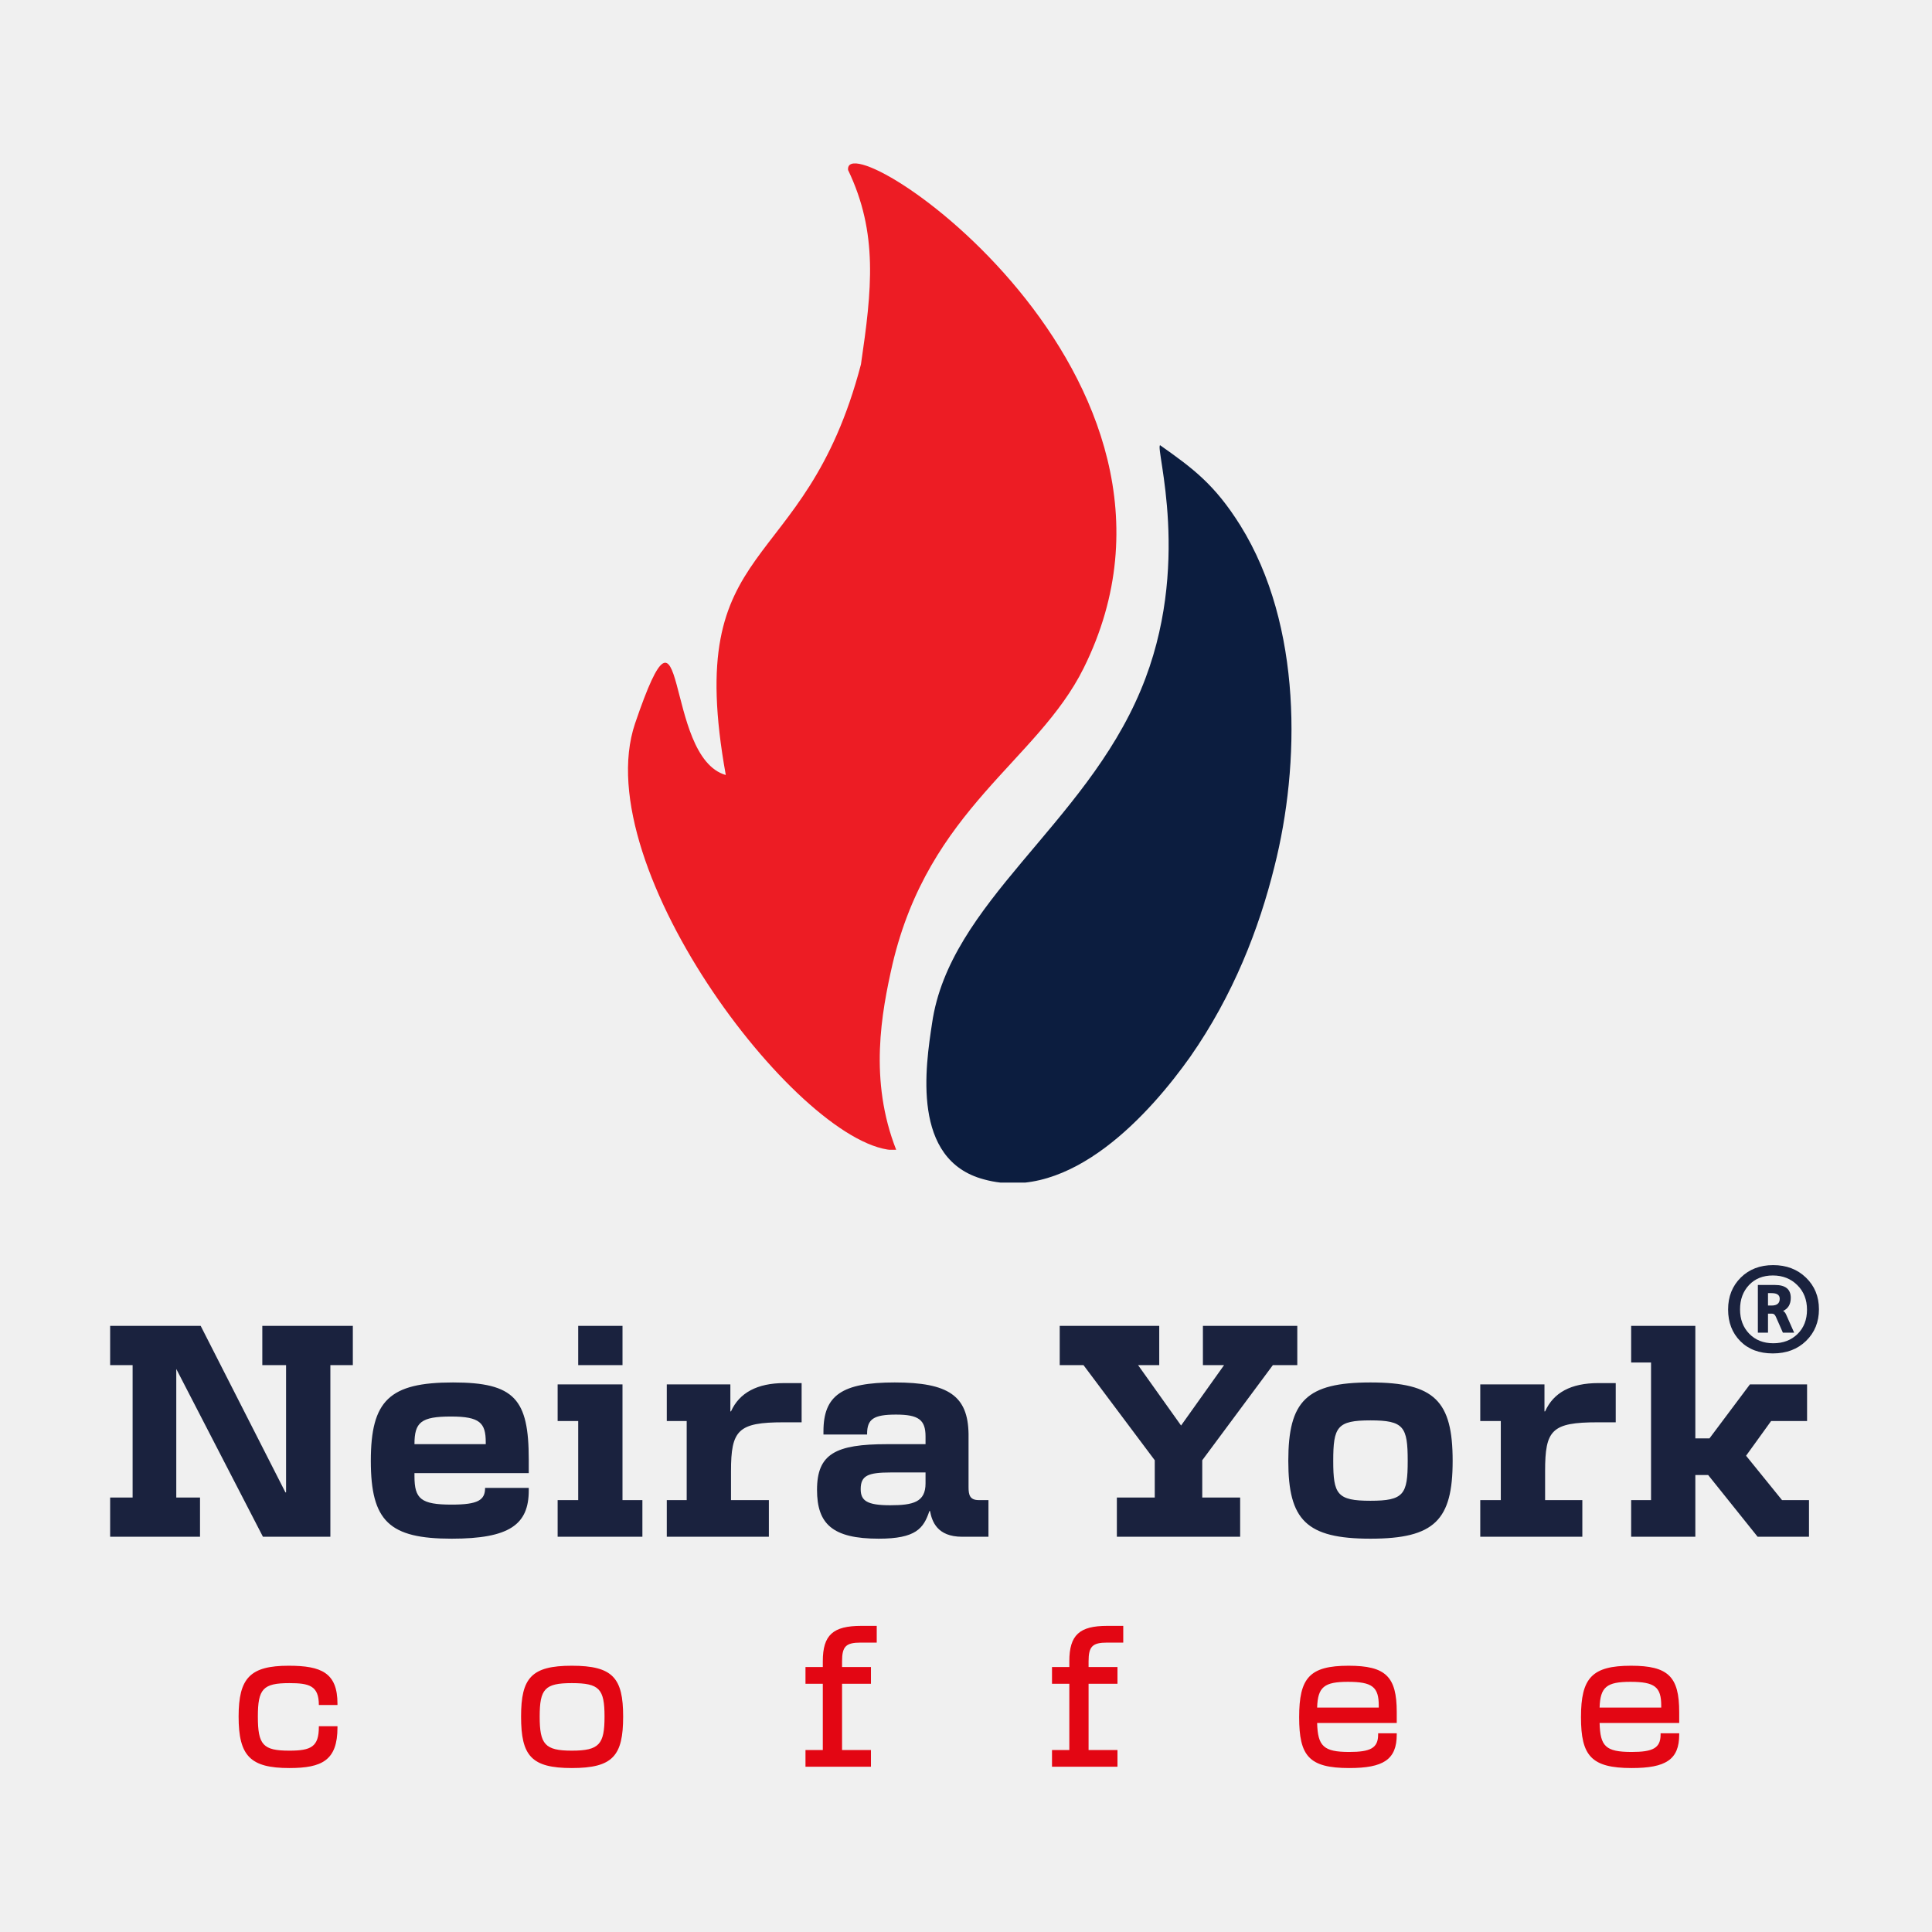
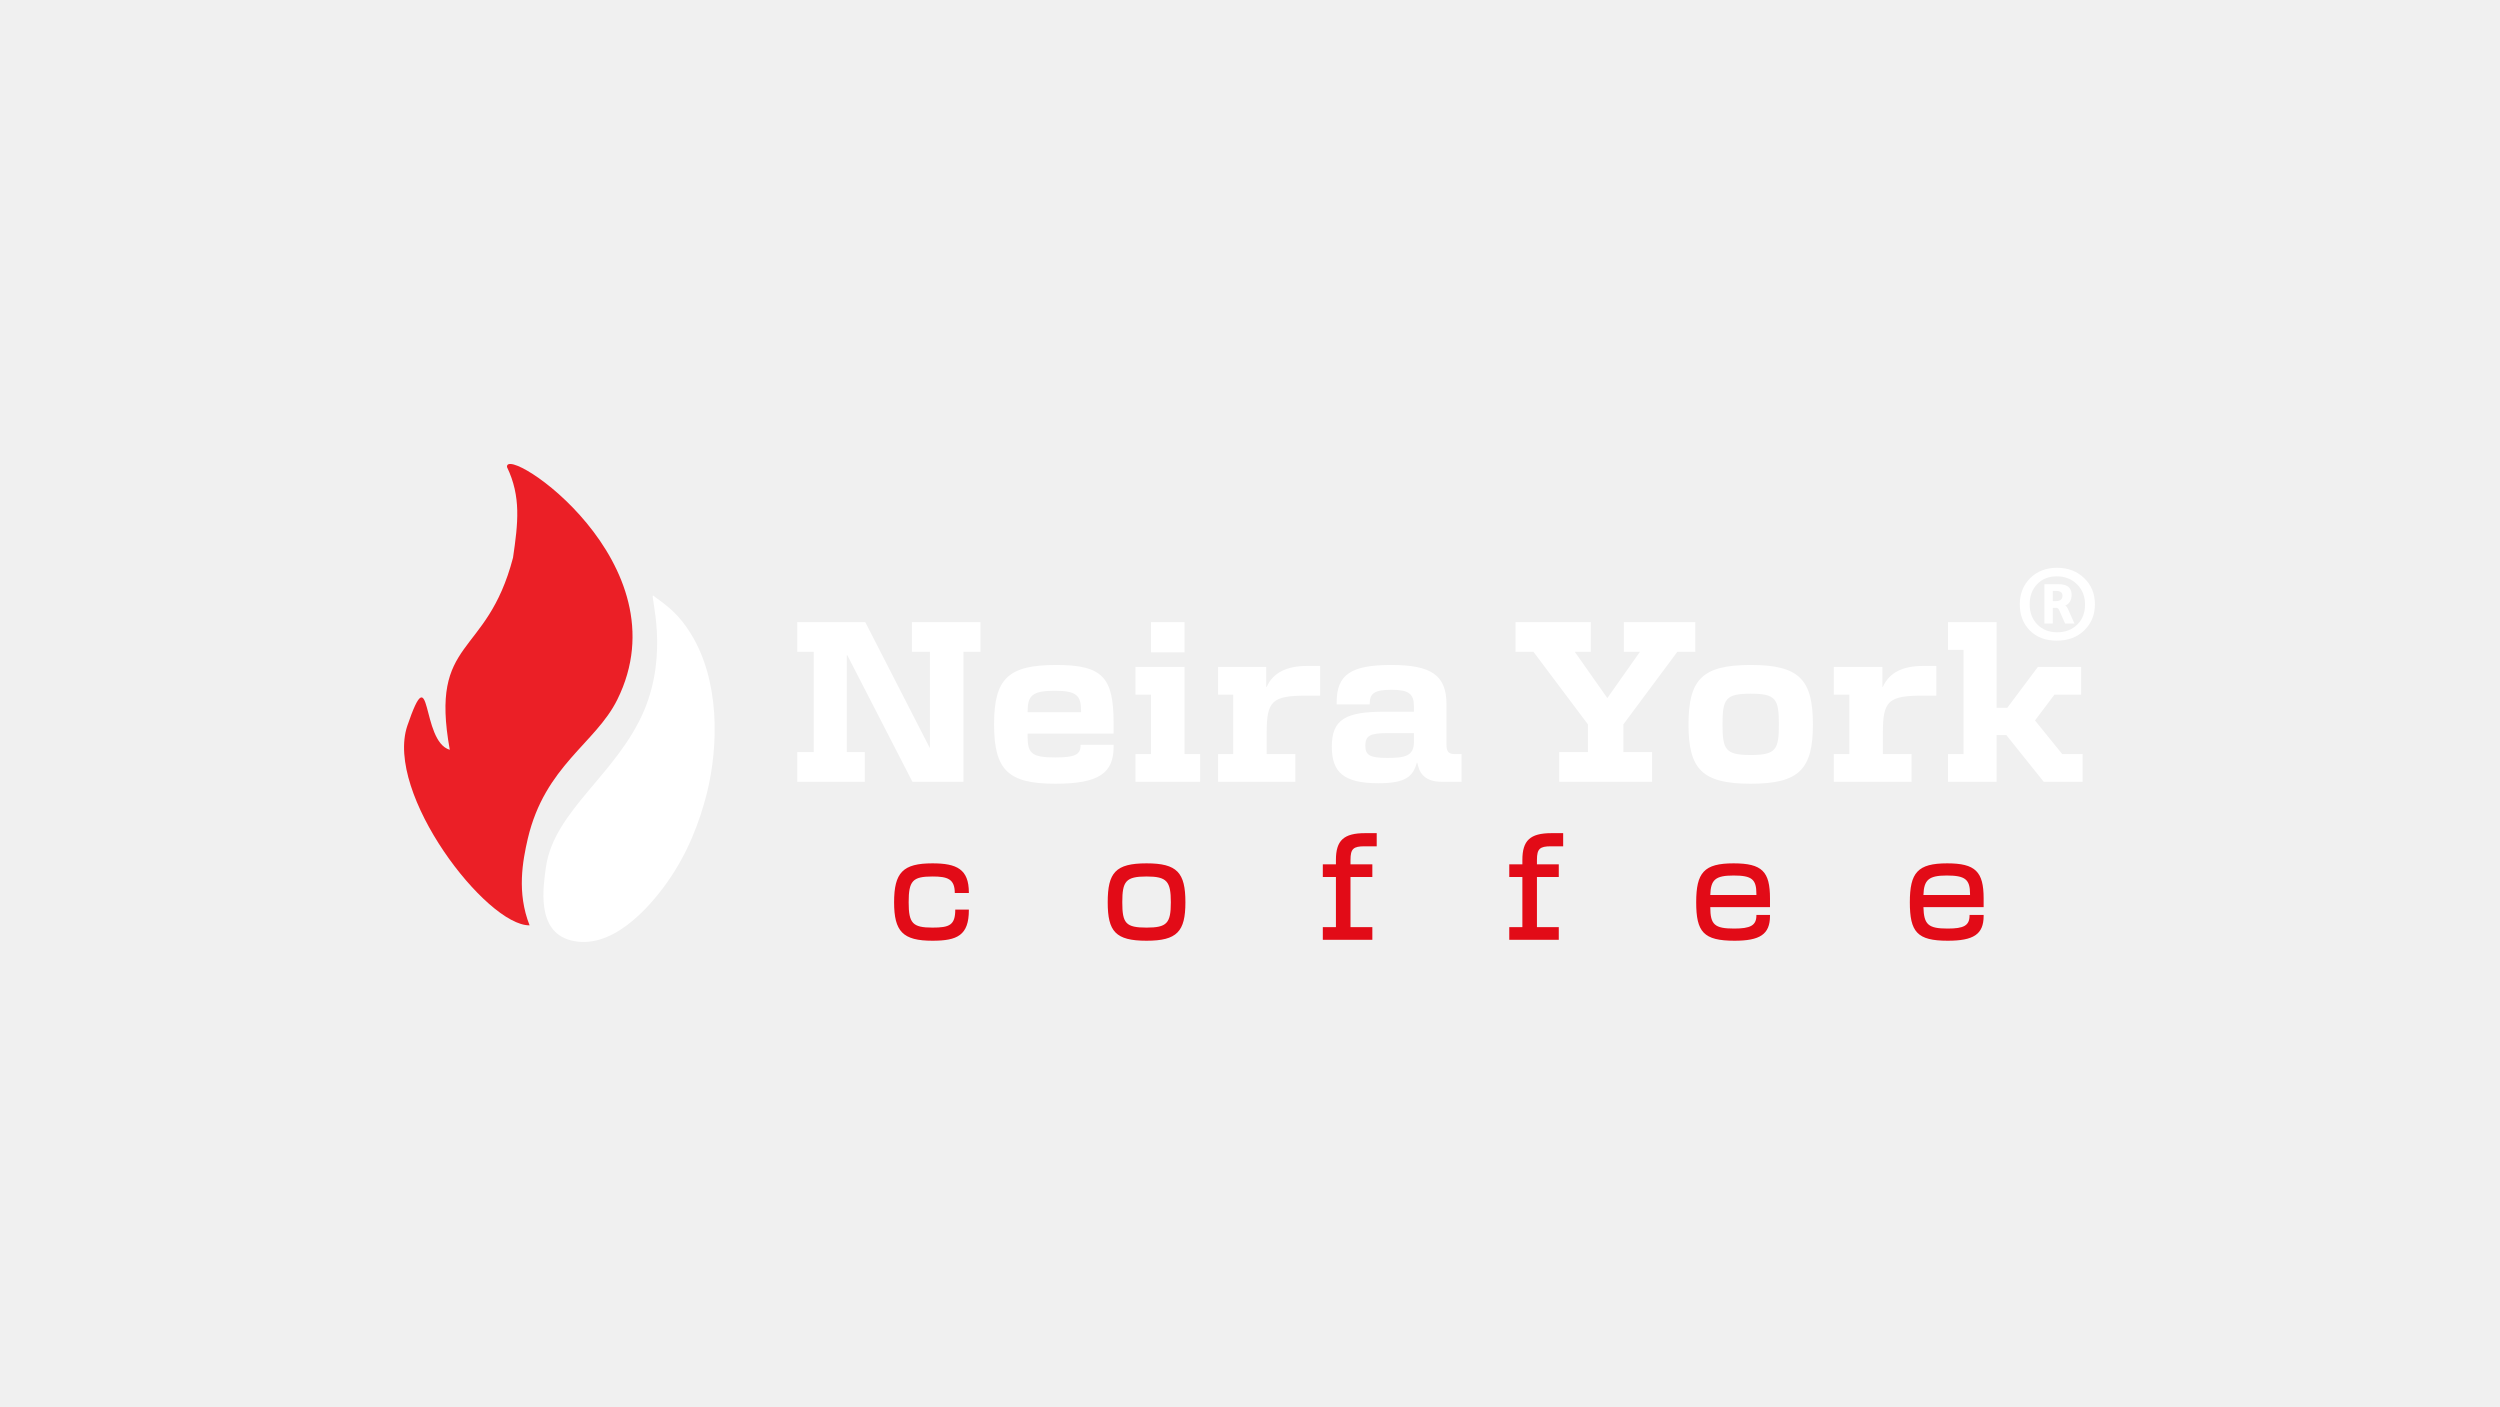
- <svg xmlns="http://www.w3.org/2000/svg" width="2000" zoomAndPan="magnify" viewBox="0 0 1500 1500" height="2000" preserveAspectRatio="xMidYMid meet" version="1.0">
+ <svg xmlns="http://www.w3.org/2000/svg" width="1920" zoomAndPan="magnify" viewBox="0 0 1440 810" height="1080" preserveAspectRatio="xMidYMid meet" version="1.0">
  <defs>
-     <clipPath id="34550f9699">
-       <path d="M 85.492 1029.395 L 1405 1029.395 L 1405 1195 L 85.492 1195 Z M 85.492 1029.395 " clip-rule="nonzero" />
+     <clipPath id="7bff67b702">
+       <path d="M 459.191 358.348 L 1200 358.348 L 1200 452 L 459.191 452 Z M 459.191 358.348 " clip-rule="nonzero" />
    </clipPath>
-     <clipPath id="c3abf75d06">
-       <path d="M 185.219 1262.316 L 1304 1262.316 L 1304 1373 L 185.219 1373 Z M 185.219 1262.316 " clip-rule="nonzero" />
+     <clipPath id="c764a636da">
+       <path d="M 515 479.895 L 1143 479.895 L 1143 542 L 515 542 Z M 515 479.895 " clip-rule="nonzero" />
    </clipPath>
-     <clipPath id="91296c5a39">
-       <path d="M 719 345.668 L 1003 345.668 L 1003 919 L 719 919 Z M 719 345.668 " clip-rule="nonzero" />
+     <clipPath id="cb098b3546">
+       <path d="M 313 342.965 L 411.66 342.965 L 411.66 542.961 L 313 542.961 Z M 313 342.965 " clip-rule="nonzero" />
    </clipPath>
-     <clipPath id="32de9d6e26">
-       <path d="M 900.691 345.668 C 926.133 363.613 943.074 376.09 963.027 408 C 1011.406 485.801 1009.422 594.039 989.469 672.82 C 977.488 721.203 957.535 772.578 924.125 820.449 C 893.707 863.344 831.371 934.156 764.039 915.699 C 707.195 900.746 718.668 827.434 723.648 794.516 C 737.105 700.762 841.84 640.906 885.738 535.68 C 926.133 439.426 896.695 347.656 900.691 345.668 Z M 900.691 345.668 " clip-rule="nonzero" />
+     <clipPath id="3efc65c448">
+       <path d="M 376.109 342.965 C 384.957 349.383 390.863 353.73 397.809 364.836 C 414.652 391.918 413.957 429.426 407.18 456.852 C 402.848 473.863 396.074 491.574 384.273 508.246 C 373.68 523.176 351.98 547.828 328.531 541.582 C 308.746 536.199 312.91 510.848 314.469 499.387 C 319.16 466.75 355.613 445.746 371.066 409.117 C 385.141 375.602 374.719 343.66 376.109 342.965 Z M 376.109 342.965 " clip-rule="nonzero" />
    </clipPath>
-     <clipPath id="6c72c7a9ba">
-       <path d="M 0.039 0.668 L 283.719 0.668 L 283.719 574 L 0.039 574 Z M 0.039 0.668 " clip-rule="nonzero" />
+     <clipPath id="a418c61e6d">
+       <path d="M 0 0.965 L 98.66 0.965 L 98.66 200.641 L 0 200.641 Z M 0 0.965 " clip-rule="nonzero" />
    </clipPath>
-     <clipPath id="ad73297911">
-       <path d="M 181.691 0.668 C 207.133 18.613 224.074 31.09 244.027 63 C 292.406 140.801 290.422 249.039 270.469 327.82 C 258.488 376.203 238.535 427.578 205.125 475.449 C 174.707 518.344 112.371 589.156 45.039 570.699 C -11.805 555.746 -0.332 482.434 4.648 449.516 C 18.105 355.762 122.84 295.906 166.738 190.68 C 207.133 94.426 177.695 2.656 181.691 0.668 Z M 181.691 0.668 " clip-rule="nonzero" />
+     <clipPath id="8f85c9ad61">
+       <path d="M 63.109 0.965 C 71.957 7.383 77.863 11.73 84.809 22.836 C 101.652 49.918 100.957 87.426 94.18 114.852 C 89.848 131.863 83.074 149.574 71.273 166.246 C 60.68 181.176 38.98 205.828 15.531 199.582 C -4.254 194.199 -0.09 168.848 1.469 157.387 C 6.16 124.75 42.613 103.746 58.066 67.117 C 72.141 33.602 61.719 1.66 63.109 0.965 Z M 63.109 0.965 " clip-rule="nonzero" />
    </clipPath>
-     <clipPath id="c74d66ba46">
-       <rect x="0" width="284" y="0" height="574" />
+     <clipPath id="4af7cbb2d5">
+       <rect x="0" width="99" y="0" height="201" />
    </clipPath>
-     <clipPath id="06f7f4a4c0">
-       <path d="M 487.57 126 L 866.773 126 L 866.773 894 L 487.57 894 Z M 487.57 126 " clip-rule="nonzero" />
+     <clipPath id="228a3912fa">
+       <path d="M 232.73 267 L 364.855 267 L 364.855 533 L 232.73 533 Z M 232.73 267 " clip-rule="nonzero" />
    </clipPath>
-     <clipPath id="1965800511">
-       <path d="M 658.445 132.012 C 681.922 180.98 676.938 224.945 668.438 282.922 C 624.457 450.805 529.535 413.332 563.5 601.715 C 514.535 587.719 534.027 441.309 493.047 561.738 C 455.074 674.168 624.457 894.02 695.922 893.035 C 674.434 838.562 684.426 786.105 692.926 748.625 C 721.41 627.699 805.352 591.211 841.332 518.762 C 954.254 291.418 654.441 92.031 658.445 132.012 Z M 658.445 132.012 " clip-rule="nonzero" />
+     <clipPath id="eda6e9f984">
+       <path d="M 292.031 269.027 C 300.191 286.023 298.445 301.117 295.496 321.234 C 280.242 379.676 247.285 366.664 259.078 431.883 C 242.262 427.031 248.848 376.383 234.633 418.008 C 221.449 457.039 280.242 533.34 305.043 532.996 C 297.582 514.09 301.055 495.883 304.008 483.043 C 313.883 441.078 343.023 428.238 355.508 403.098 C 394.711 324.359 290.645 255.152 292.031 269.027 Z M 292.031 269.027 " clip-rule="nonzero" />
    </clipPath>
-     <clipPath id="9abb04d82c">
-       <path d="M 0.57 0.719 L 379.773 0.719 L 379.773 767 L 0.57 767 Z M 0.57 0.719 " clip-rule="nonzero" />
+     <clipPath id="5ec3b8772f">
+       <path d="M 0.73 0.121 L 132.559 0.121 L 132.559 266 L 0.73 266 Z M 0.73 0.121 " clip-rule="nonzero" />
    </clipPath>
-     <clipPath id="524d16aebb">
-       <path d="M 171.445 6.012 C 194.922 54.98 189.938 98.945 181.438 156.922 C 137.457 324.805 42.535 287.332 76.5 475.715 C 27.535 461.719 47.027 315.309 6.047 435.738 C -31.926 548.168 137.457 768.02 208.922 767.035 C 187.434 712.562 197.426 660.105 205.926 622.625 C 234.41 501.699 318.352 465.211 354.332 392.762 C 467.254 165.418 167.441 -33.969 171.445 6.012 Z M 171.445 6.012 " clip-rule="nonzero" />
+     <clipPath id="22130f5602">
+       <path d="M 60.031 2.027 C 68.191 19.023 66.445 34.117 63.496 54.234 C 48.242 112.676 15.285 99.664 27.078 164.883 C 10.262 160.031 16.848 109.383 2.633 151.008 C -10.551 190.039 48.242 266.34 73.043 265.996 C 65.582 247.09 69.055 228.883 72.008 216.043 C 81.883 174.078 111.023 161.238 123.508 136.098 C 162.711 57.359 58.645 -11.848 60.031 2.027 Z M 60.031 2.027 " clip-rule="nonzero" />
    </clipPath>
-     <clipPath id="f28df60746">
-       <rect x="0" width="380" y="0" height="768" />
+     <clipPath id="8392f67fd2">
+       <rect x="0" width="133" y="0" height="266" />
    </clipPath>
-     <clipPath id="5823207672">
-       <path d="M 1341.691 982.223 L 1413 982.223 L 1413 1051 L 1341.691 1051 Z M 1341.691 982.223 " clip-rule="nonzero" />
+     <clipPath id="3f8b242b05">
+       <path d="M 1163.402 327.043 L 1206.902 327.043 L 1206.902 370 L 1163.402 370 Z M 1163.402 327.043 " clip-rule="nonzero" />
    </clipPath>
  </defs>
-   <g clip-path="url(#34550f9699)">
-     <path fill="#1a223e" d="M 1364.617 1193.133 L 1404.5 1193.133 L 1404.5 1164.676 L 1383.559 1164.676 L 1355.648 1130.23 L 1375.082 1103.289 L 1403.008 1103.289 L 1403.008 1074.828 L 1358.641 1074.828 L 1327.23 1116.758 L 1316.258 1116.758 L 1316.258 1029.395 L 1266.422 1029.395 L 1266.422 1057.855 L 1281.863 1057.855 L 1281.863 1164.676 L 1266.422 1164.676 L 1266.422 1193.133 L 1316.258 1193.133 L 1316.258 1145.219 L 1326.23 1145.219 Z M 1149.27 1193.133 L 1228.523 1193.133 L 1228.523 1164.676 L 1199.613 1164.676 L 1199.613 1142.223 C 1199.613 1110.262 1204.609 1104.273 1240.5 1104.273 L 1254.445 1104.273 L 1254.445 1073.828 L 1240.992 1073.828 C 1219.559 1073.828 1206.105 1081.312 1199.613 1095.785 L 1199.121 1095.785 L 1199.121 1074.828 L 1149.27 1074.828 L 1149.27 1103.289 L 1165.219 1103.289 L 1165.219 1164.676 L 1149.27 1164.676 Z M 1035.121 1134.23 C 1035.121 1107.777 1038.113 1102.777 1064.031 1102.777 C 1089.953 1102.777 1092.941 1107.777 1092.941 1134.23 C 1092.941 1160.188 1089.953 1165.188 1064.031 1165.188 C 1038.113 1165.188 1035.121 1160.188 1035.121 1134.23 M 1064.031 1194.633 C 1113.887 1194.633 1127.832 1180.156 1127.832 1134.23 C 1127.832 1087.809 1113.887 1073.332 1064.031 1073.332 C 1014.18 1073.332 1000.234 1087.809 1000.234 1134.23 C 1000.234 1180.156 1014.18 1194.633 1064.031 1194.633 M 867.129 1193.133 L 962.848 1193.133 L 962.848 1162.688 L 933.426 1162.688 L 933.426 1133.734 L 988.258 1059.863 L 1007.215 1059.863 L 1007.215 1029.395 L 933.938 1029.395 L 933.938 1059.863 L 950.379 1059.863 L 916.984 1106.773 L 883.59 1059.863 L 900.031 1059.863 L 900.031 1029.395 L 822.762 1029.395 L 822.762 1059.863 L 841.211 1059.863 L 896.551 1133.734 L 896.551 1162.688 L 867.129 1162.688 Z M 668.238 1156.188 C 668.238 1145.711 673.727 1143.211 691.664 1143.211 L 718.586 1143.211 L 718.586 1151.699 C 718.586 1166.172 709.109 1168.676 691.172 1168.676 C 673.215 1168.676 668.238 1165.188 668.238 1156.188 M 682.203 1194.633 C 711.113 1194.633 717.094 1186.652 721.578 1173.164 L 722.07 1173.164 C 723.562 1181.16 727.555 1193.133 747.004 1193.133 L 767.438 1193.133 L 767.438 1164.676 L 759.965 1164.676 C 752.984 1164.676 751.98 1160.695 751.98 1154.691 L 751.98 1113.273 C 751.488 1083.812 736.523 1073.332 694.652 1073.332 C 653.785 1073.332 639.328 1083.316 639.328 1111.266 L 639.328 1113.766 L 673.215 1113.766 L 673.215 1113.273 C 673.215 1101.793 678.211 1098.285 695.656 1098.285 C 713.102 1098.285 718.586 1102.285 718.586 1115.262 L 718.586 1121.25 L 688.676 1121.25 C 648.789 1121.25 634.336 1128.734 634.336 1156.699 C 634.336 1183.148 646.312 1194.633 682.203 1194.633 M 517.691 1193.133 L 596.949 1193.133 L 596.949 1164.676 L 567.547 1164.676 L 567.547 1142.223 C 567.547 1110.262 573.035 1104.273 608.414 1104.273 L 622.379 1104.273 L 622.379 1073.828 L 608.926 1073.828 C 587.98 1073.828 574.035 1081.312 567.547 1095.785 L 567.055 1095.785 L 567.055 1074.828 L 517.691 1074.828 L 517.691 1103.289 L 533.148 1103.289 L 533.148 1164.676 L 517.691 1164.676 Z M 448.918 1059.863 L 483.312 1059.863 L 483.312 1029.414 L 448.918 1029.414 Z M 432.949 1193.133 L 498.754 1193.133 L 498.754 1164.676 L 483.297 1164.676 L 483.297 1074.828 L 432.949 1074.828 L 432.949 1103.289 L 448.918 1103.289 L 448.918 1164.676 L 432.949 1164.676 Z M 321.793 1121.25 C 321.793 1104.273 326.785 1099.785 350.211 1099.785 C 372.648 1099.785 377.133 1104.785 377.133 1119.754 L 377.133 1121.25 Z M 350.703 1194.633 C 395.582 1194.633 410.527 1183.645 410.527 1157.191 L 410.527 1155.203 L 376.625 1155.203 C 376.625 1164.676 371.152 1168.18 350.703 1168.18 C 326.785 1168.18 321.793 1163.691 321.793 1146.203 L 321.793 1143.719 L 410.527 1143.719 L 410.527 1133.227 C 410.527 1086.312 399.555 1073.332 351.703 1073.332 C 302.359 1073.332 287.906 1087.316 287.906 1134.23 C 287.906 1181.16 302.359 1194.633 350.703 1194.633 M 85.516 1193.133 L 155.293 1193.133 L 155.293 1162.688 L 136.863 1162.688 L 136.863 1062.855 L 204.148 1193.133 L 256.496 1193.133 L 256.496 1059.863 L 273.941 1059.863 L 273.941 1029.395 L 203.652 1029.395 L 203.652 1059.863 L 222.102 1059.863 L 222.102 1158.688 L 221.609 1158.688 L 155.805 1029.395 L 85.516 1029.395 L 85.516 1059.863 L 102.961 1059.863 L 102.961 1162.688 L 85.516 1162.688 Z M 85.516 1193.133 " fill-opacity="1" fill-rule="nonzero" />
+   <g clip-path="url(#7bff67b702)">
+     <path fill="#ffffff" d="M 1177.191 450.309 L 1199.586 450.309 L 1199.586 434.324 L 1187.832 434.324 L 1172.156 414.984 L 1183.348 400.129 L 1198.742 400.129 L 1198.742 384.145 L 1173.824 384.145 L 1156.195 407.695 L 1150.039 407.695 L 1150.039 358.359 L 1122.051 358.359 L 1122.051 374.34 L 1131 374.34 L 1131 434.324 L 1122.051 434.324 L 1122.051 450.309 L 1150.039 450.309 L 1150.039 423.398 L 1155.637 423.398 Z M 1056.27 450.309 L 1101.059 450.309 L 1101.059 434.324 L 1084.539 434.324 L 1084.539 421.992 C 1084.539 403.777 1087.625 400.688 1107.496 400.688 L 1115.332 400.688 L 1115.332 383.582 L 1107.773 383.582 C 1095.73 383.582 1088.172 387.516 1084.539 395.645 L 1084.258 395.645 L 1084.258 384.145 L 1056.27 384.145 L 1056.27 400.129 L 1065.23 400.129 L 1065.23 434.324 L 1056.27 434.324 Z M 992.168 417.23 C 992.168 402.656 993.852 399.566 1008.406 399.566 C 1022.965 399.566 1024.633 402.656 1024.633 417.23 C 1024.633 431.809 1022.965 434.887 1008.406 434.887 C 993.852 434.887 992.168 431.809 992.168 417.23 M 1008.406 451.43 C 1036.398 451.43 1044.234 443.02 1044.234 417.23 C 1044.234 391.434 1036.398 383.023 1008.406 383.023 C 980.418 383.023 972.578 391.434 972.578 417.23 C 972.578 443.02 980.418 451.43 1008.406 451.43 M 898.117 450.309 L 951.586 450.309 L 951.586 433.203 L 935.066 433.203 L 935.066 417.23 L 966.141 375.453 L 976.492 375.453 L 976.492 358.359 L 935.348 358.359 L 935.348 375.453 L 944.59 375.453 L 925.828 402.094 L 907.078 375.453 L 916.316 375.453 L 916.316 358.359 L 872.93 358.359 L 872.93 375.453 L 883.281 375.453 L 914.637 417.23 L 914.637 433.203 L 898.117 433.203 Z M 786.438 429.562 C 786.438 423.68 789.227 422.273 799.309 422.273 L 814.426 422.273 L 814.426 427.316 C 814.426 435.449 809.391 436.57 799.027 436.57 C 788.949 436.57 786.438 434.887 786.438 429.562 M 793.996 451.148 C 810.219 451.148 813.867 446.938 816.109 439.379 L 816.391 439.379 C 817.23 443.859 819.461 450.309 830.383 450.309 L 841.855 450.309 L 841.855 434.324 L 837.66 434.324 C 834.016 434.324 833.176 432.371 833.176 428.723 L 833.176 405.73 C 833.176 388.918 824.496 383.023 801.273 383.023 C 778.035 383.023 769.918 388.637 769.918 404.609 L 769.918 405.73 L 788.949 405.73 L 788.949 405.449 C 788.949 399.285 791.75 397.32 801.555 397.32 C 811.344 397.32 814.426 399.566 814.426 406.855 L 814.426 409.945 L 797.629 409.945 C 775.234 409.945 767.125 414.145 767.125 430.125 C 767.125 444.703 773.844 451.148 793.996 451.148 M 701.625 450.309 L 746.121 450.309 L 746.121 434.324 L 729.613 434.324 L 729.613 421.992 C 729.613 403.777 732.688 400.688 752.57 400.688 L 760.395 400.688 L 760.395 383.582 L 752.852 383.582 C 741.086 383.582 733.246 387.516 729.613 395.645 L 729.336 395.645 L 729.336 384.145 L 701.625 384.145 L 701.625 400.129 L 710.305 400.129 L 710.305 434.324 L 701.625 434.324 Z M 662.992 375.734 L 682.301 375.734 L 682.301 358.348 L 662.992 358.348 Z M 654.031 450.309 L 691.262 450.309 L 691.262 434.324 L 682.301 434.324 L 682.301 384.145 L 654.031 384.145 L 654.031 400.129 L 662.992 400.129 L 662.992 434.324 L 654.031 434.324 Z M 591.895 410.223 C 591.895 400.688 594.418 397.879 607.57 397.879 C 620.164 397.879 622.688 400.688 622.688 409.383 L 622.688 410.223 Z M 607.852 451.43 C 633.039 451.43 641.438 445.266 641.438 430.125 L 641.438 429.004 L 622.406 429.004 L 622.406 429.281 C 622.406 434.605 619.324 436.293 607.852 436.293 C 594.418 436.293 591.895 434.043 591.895 424.242 L 591.895 422.555 L 641.438 422.555 L 641.438 416.672 C 641.438 390.312 635.281 383.023 608.414 383.023 C 580.703 383.023 572.586 390.871 572.586 417.23 C 572.586 443.582 580.703 451.43 607.852 451.43 M 459.223 450.309 L 498.121 450.309 L 498.121 433.203 L 487.773 433.203 L 487.773 377.418 L 488.051 377.418 L 525.551 450.309 L 554.945 450.309 L 554.945 375.453 L 564.746 375.453 L 564.746 358.359 L 525.27 358.359 L 525.27 375.453 L 535.633 375.453 L 535.633 430.969 L 498.402 358.359 L 459.223 358.359 L 459.223 375.453 L 468.73 375.453 L 468.73 433.203 L 459.223 433.203 Z M 459.223 450.309 " fill-opacity="1" fill-rule="nonzero" />
  </g>
-   <g clip-path="url(#c3abf75d06)">
-     <path fill="#e30613" d="M 638.824 1289.785 L 638.824 1294.281 L 625.375 1294.281 L 625.375 1307.266 L 638.824 1307.266 L 638.824 1358.711 L 625.375 1358.711 L 625.375 1371.699 L 676.207 1371.699 L 676.207 1358.711 L 653.773 1358.711 L 653.773 1307.266 L 676.207 1307.266 L 676.207 1294.281 L 653.773 1294.281 L 653.773 1289.785 C 653.773 1278.301 656.762 1275.305 668.227 1275.305 L 680.691 1275.305 L 680.691 1262.32 L 668.734 1262.32 C 646.809 1262.32 638.824 1269.312 638.824 1289.785 M 1241.926 1325.746 C 1242.434 1309.766 1247.41 1305.766 1265.855 1305.766 C 1284.793 1305.766 1289.77 1309.766 1289.77 1324.25 L 1289.77 1325.746 Z M 1266.859 1372.703 C 1293.27 1372.703 1303.73 1366.199 1303.73 1346.73 L 1303.73 1345.727 L 1289.277 1345.727 L 1289.277 1346.73 C 1289.277 1357.215 1283.297 1360.211 1266.859 1360.211 C 1246.406 1360.211 1242.434 1355.719 1241.926 1337.727 L 1303.73 1337.727 L 1303.73 1329.234 C 1303.73 1301.77 1295.254 1293.273 1266.348 1293.273 C 1235.945 1293.273 1227.469 1302.773 1227.469 1333.234 C 1227.469 1363.207 1235.453 1372.703 1266.859 1372.703 M 1022.621 1325.746 C 1023.113 1309.766 1028.109 1305.766 1046.535 1305.766 C 1065.492 1305.766 1070.469 1309.766 1070.469 1324.25 L 1070.469 1325.746 Z M 1047.539 1372.703 C 1073.949 1372.703 1084.43 1366.199 1084.43 1346.73 L 1084.43 1345.727 L 1069.977 1345.727 L 1069.977 1346.73 C 1069.977 1357.215 1063.996 1360.211 1047.539 1360.211 C 1027.598 1360.211 1023.113 1355.719 1022.621 1337.727 L 1084.43 1337.727 L 1084.43 1329.234 C 1084.43 1301.77 1075.953 1293.273 1047.047 1293.273 C 1016.645 1293.273 1008.66 1302.773 1008.66 1333.234 C 1008.66 1363.207 1016.133 1372.703 1047.539 1372.703 M 830.223 1289.785 L 830.223 1294.281 L 816.77 1294.281 L 816.77 1307.266 L 830.223 1307.266 L 830.223 1358.711 L 816.77 1358.711 L 816.77 1371.699 L 867.605 1371.699 L 867.605 1358.711 L 845.168 1358.711 L 845.168 1307.266 L 867.605 1307.266 L 867.605 1294.281 L 845.168 1294.281 L 845.168 1289.785 C 845.168 1278.301 848.176 1275.305 859.621 1275.305 L 872.09 1275.305 L 872.09 1262.32 L 859.621 1262.32 C 838.207 1262.32 830.223 1269.312 830.223 1289.785 M 419.012 1332.742 C 419.012 1311.266 423.004 1306.773 443.945 1306.773 C 465.363 1306.773 469.355 1311.266 469.355 1332.742 C 469.355 1354.219 465.363 1359.207 443.945 1359.207 C 423.004 1359.207 419.012 1354.219 419.012 1332.742 M 443.945 1372.703 C 475.844 1372.703 483.809 1363.207 483.809 1332.742 C 483.809 1302.773 475.844 1293.273 443.945 1293.273 C 412.543 1293.273 404.559 1302.773 404.559 1332.742 C 404.559 1363.207 412.543 1372.703 443.945 1372.703 M 224.629 1372.703 C 250.055 1372.703 262.012 1366.695 262.012 1341.234 L 262.012 1340.23 L 247.555 1340.23 L 247.555 1340.723 C 247.555 1356.211 241.578 1359.207 224.629 1359.207 C 204.195 1359.207 200.203 1354.715 200.203 1332.742 C 200.203 1311.266 204.195 1306.773 224.629 1306.773 C 240.082 1306.773 247.555 1308.762 247.555 1323.758 L 262.012 1323.758 L 262.012 1322.754 C 262.012 1298.773 249.543 1293.273 224.137 1293.273 C 194.227 1293.273 185.258 1302.773 185.258 1332.742 C 185.258 1363.207 194.227 1372.703 224.629 1372.703 " fill-opacity="1" fill-rule="nonzero" />
+   <g clip-path="url(#c764a636da)">
+     <path fill="#e20b17" d="M 769.492 495.32 L 769.492 497.848 L 761.941 497.848 L 761.941 505.141 L 769.492 505.141 L 769.492 534.023 L 761.941 534.023 L 761.941 541.312 L 790.469 541.312 L 790.469 534.023 L 777.887 534.023 L 777.887 505.141 L 790.469 505.141 L 790.469 497.848 L 777.887 497.848 L 777.887 495.32 C 777.887 488.871 779.566 487.469 785.996 487.469 L 792.988 487.469 L 792.988 479.895 L 786.277 479.895 C 773.965 479.895 769.492 484.109 769.492 495.32 M 1107.898 515.508 C 1108.164 506.812 1110.965 504.297 1121.32 504.297 C 1131.941 504.297 1134.742 506.531 1134.742 514.945 L 1134.742 515.508 Z M 1121.879 541.863 C 1136.691 541.863 1142.574 538.223 1142.574 527.574 L 1142.574 527.012 L 1134.461 527.012 L 1134.461 527.293 C 1134.461 533.18 1131.102 534.852 1121.879 534.852 C 1110.688 534.852 1108.164 532.617 1107.898 522.516 L 1142.574 522.516 L 1142.574 517.473 C 1142.574 502.051 1137.812 497.285 1121.602 497.285 C 1104.535 497.285 1100.066 502.609 1100.066 519.719 C 1100.066 536.816 1104.254 541.863 1121.879 541.863 M 985.121 515.508 C 985.398 506.812 987.91 504.297 998.543 504.297 C 1009.164 504.297 1011.684 506.531 1011.684 514.945 L 1011.684 515.508 Z M 999.102 541.863 C 1013.645 541.863 1019.516 538.223 1019.516 527.574 L 1019.516 527.012 L 1011.684 527.012 L 1011.684 527.293 C 1011.684 533.18 1008.055 534.852 998.824 534.852 C 987.629 534.852 985.121 532.617 985.121 522.516 L 1019.516 522.516 L 1019.516 517.473 C 1019.516 502.051 1015.047 497.285 998.543 497.285 C 981.477 497.285 977.008 502.609 977.008 519.719 C 977.008 536.816 981.199 541.863 999.102 541.863 M 876.887 495.32 L 876.887 497.848 L 869.336 497.848 L 869.336 505.141 L 876.887 505.141 L 876.887 534.023 L 869.336 534.023 L 869.336 541.312 L 897.859 541.312 L 897.859 534.023 L 885.277 534.023 L 885.277 505.141 L 897.859 505.141 L 897.859 497.848 L 885.277 497.848 L 885.277 495.32 C 885.277 488.871 886.961 487.469 893.391 487.469 L 900.383 487.469 L 900.383 479.895 L 893.672 479.895 C 881.355 479.895 876.887 484.109 876.887 495.32 M 646.438 519.719 C 646.438 507.656 648.398 504.859 660.418 504.859 C 672.172 504.859 674.402 507.656 674.402 519.719 C 674.402 531.773 672.172 534.301 660.418 534.301 C 648.398 534.301 646.438 531.773 646.438 519.719 M 660.418 541.863 C 678.043 541.863 682.793 536.539 682.793 519.719 C 682.793 502.609 678.043 497.285 660.418 497.285 C 642.527 497.285 638.043 502.609 638.043 519.719 C 638.043 536.539 642.527 541.863 660.418 541.863 M 537.094 541.863 C 551.355 541.863 558.066 538.785 558.066 524.203 L 558.066 523.922 L 550.234 523.922 C 550.234 532.898 546.875 534.301 537.094 534.301 C 525.621 534.301 523.391 531.773 523.391 519.719 C 523.391 507.375 525.621 504.859 537.094 504.859 C 545.754 504.859 549.957 506.25 549.957 514.383 L 558.066 514.383 L 558.066 514.102 C 558.066 500.645 551.078 497.285 537.094 497.285 C 520.027 497.285 515 502.609 515 519.719 C 515 536.539 520.027 541.863 537.094 541.863 " fill-opacity="1" fill-rule="nonzero" />
  </g>
-   <g clip-path="url(#91296c5a39)">
-     <g clip-path="url(#32de9d6e26)">
-       <g transform="matrix(1, 0, 0, 1, 719, 345)">
-         <g clip-path="url(#c74d66ba46)">
-           <g clip-path="url(#6c72c7a9ba)">
-             <g clip-path="url(#ad73297911)">
-               <path fill="#0c1d3f" d="M 0.234 0.668 L 283.715 0.668 L 283.715 573.164 L 0.234 573.164 Z M 0.234 0.668 " fill-opacity="1" fill-rule="nonzero" />
+   <g clip-path="url(#cb098b3546)">
+     <g clip-path="url(#3efc65c448)">
+       <g transform="matrix(1, 0, 0, 1, 313, 342)">
+         <g clip-path="url(#4af7cbb2d5)">
+           <g clip-path="url(#a418c61e6d)">
+             <g clip-path="url(#8f85c9ad61)">
+               <path fill="#ffffff" d="M 0.012 0.965 L 98.66 0.965 L 98.66 200.574 L 0.012 200.574 Z M 0.012 0.965 " fill-opacity="1" fill-rule="nonzero" />
            </g>
          </g>
        </g>
      </g>
    </g>
  </g>
-   <g clip-path="url(#06f7f4a4c0)">
-     <g clip-path="url(#1965800511)">
-       <g transform="matrix(1, 0, 0, 1, 487, 126)">
-         <g clip-path="url(#f28df60746)">
-           <g clip-path="url(#9abb04d82c)">
-             <g clip-path="url(#524d16aebb)">
-               <path fill="#ed1c24" d="M 0.57 0.875 L 379.773 0.875 L 379.773 766.691 L 0.57 766.691 Z M 0.57 0.875 " fill-opacity="1" fill-rule="nonzero" />
+   <g clip-path="url(#228a3912fa)">
+     <g clip-path="url(#eda6e9f984)">
+       <g transform="matrix(1, 0, 0, 1, 232, 267)">
+         <g clip-path="url(#8392f67fd2)">
+           <g clip-path="url(#5ec3b8772f)">
+             <g clip-path="url(#22130f5602)">
+               <path fill="#eb1f26" d="M 0.73 0.242 L 132.34 0.242 L 132.34 266.035 L 0.73 266.035 Z M 0.73 0.242 " fill-opacity="1" fill-rule="nonzero" />
            </g>
          </g>
        </g>
      </g>
    </g>
  </g>
-   <g clip-path="url(#5823207672)">
-     <path fill="#1a223e" d="M 1372.672 1013.613 L 1375.465 1013.613 C 1379.664 1013.613 1381.773 1011.867 1381.773 1008.363 C 1381.773 1005.438 1379.664 1003.977 1375.465 1003.977 L 1372.672 1003.977 Z M 1386.676 1020.465 L 1392.969 1034.66 L 1384.219 1034.66 L 1378.805 1022.383 C 1378.102 1020.746 1377.152 1019.934 1375.992 1019.934 L 1372.672 1019.934 L 1372.672 1034.66 L 1364.801 1034.66 L 1364.801 997.652 L 1378.102 997.652 C 1386.254 997.652 1390.352 1000.984 1390.352 1007.641 C 1390.352 1012.555 1388.363 1015.953 1384.395 1017.82 C 1385.324 1018.297 1386.078 1019.176 1386.676 1020.465 M 1376.785 1042.902 C 1384.43 1042.902 1390.703 1040.508 1395.605 1035.715 C 1400.488 1030.926 1402.949 1024.637 1402.949 1016.871 C 1402.949 1009.086 1400.438 1002.707 1395.41 997.742 C 1390.402 992.773 1384.078 990.273 1376.434 990.273 C 1368.789 990.273 1362.637 992.738 1357.98 997.652 C 1353.309 1002.566 1350.969 1008.875 1350.969 1016.605 C 1350.969 1024.32 1353.359 1030.625 1358.141 1035.539 C 1362.938 1040.453 1369.141 1042.902 1376.785 1042.902 M 1376.695 982.227 C 1386.957 982.227 1395.445 985.465 1402.16 991.945 C 1408.871 998.445 1412.227 1006.617 1412.227 1016.5 C 1412.227 1026.398 1408.891 1034.57 1402.246 1041.07 C 1395.605 1047.551 1386.992 1050.793 1376.434 1050.793 C 1365.871 1050.793 1357.453 1047.605 1351.145 1041.246 C 1344.855 1034.871 1341.691 1026.68 1341.691 1016.676 C 1341.691 1006.691 1344.961 998.445 1351.496 991.945 C 1358.035 985.465 1366.434 982.227 1376.695 982.227 " fill-opacity="1" fill-rule="nonzero" />
+   <g clip-path="url(#3f8b242b05)">
+     <path fill="#ffffff" d="M 1182.41 346.258 L 1184.125 346.258 C 1186.699 346.258 1187.992 345.18 1187.992 343.043 C 1187.992 341.254 1186.699 340.359 1184.125 340.359 L 1182.41 340.359 Z M 1191 350.449 L 1194.867 359.137 L 1189.488 359.137 L 1186.168 351.621 C 1185.73 350.629 1185.164 350.125 1184.449 350.125 L 1182.41 350.125 L 1182.41 359.137 L 1177.574 359.137 L 1177.574 336.492 L 1185.73 336.492 C 1190.746 336.492 1193.246 338.523 1193.246 342.605 C 1193.246 345.617 1192.039 347.695 1189.598 348.844 C 1190.18 349.121 1190.637 349.664 1191 350.449 M 1184.934 364.188 C 1189.621 364.188 1193.465 362.727 1196.473 359.789 C 1199.48 356.855 1200.98 353 1200.98 348.25 C 1200.98 343.488 1199.445 339.586 1196.363 336.543 C 1193.285 333.496 1189.406 331.973 1184.715 331.973 C 1180.027 331.973 1176.258 333.484 1173.395 336.492 C 1170.531 339.488 1169.094 343.355 1169.094 348.082 C 1169.094 352.805 1170.566 356.672 1173.504 359.68 C 1176.426 362.676 1180.246 364.188 1184.934 364.188 M 1184.875 327.043 C 1191.168 327.043 1196.375 329.027 1200.496 333 C 1204.617 336.965 1206.672 341.98 1206.672 348.031 C 1206.672 354.074 1204.629 359.09 1200.559 363.062 C 1196.473 367.039 1191.191 369.02 1184.715 369.02 C 1178.238 369.02 1173.066 367.062 1169.203 363.172 C 1165.336 359.27 1163.402 354.254 1163.402 348.141 C 1163.402 342.016 1165.406 336.965 1169.418 333 C 1173.43 329.027 1178.578 327.043 1184.875 327.043 " fill-opacity="1" fill-rule="nonzero" />
  </g>
</svg>
